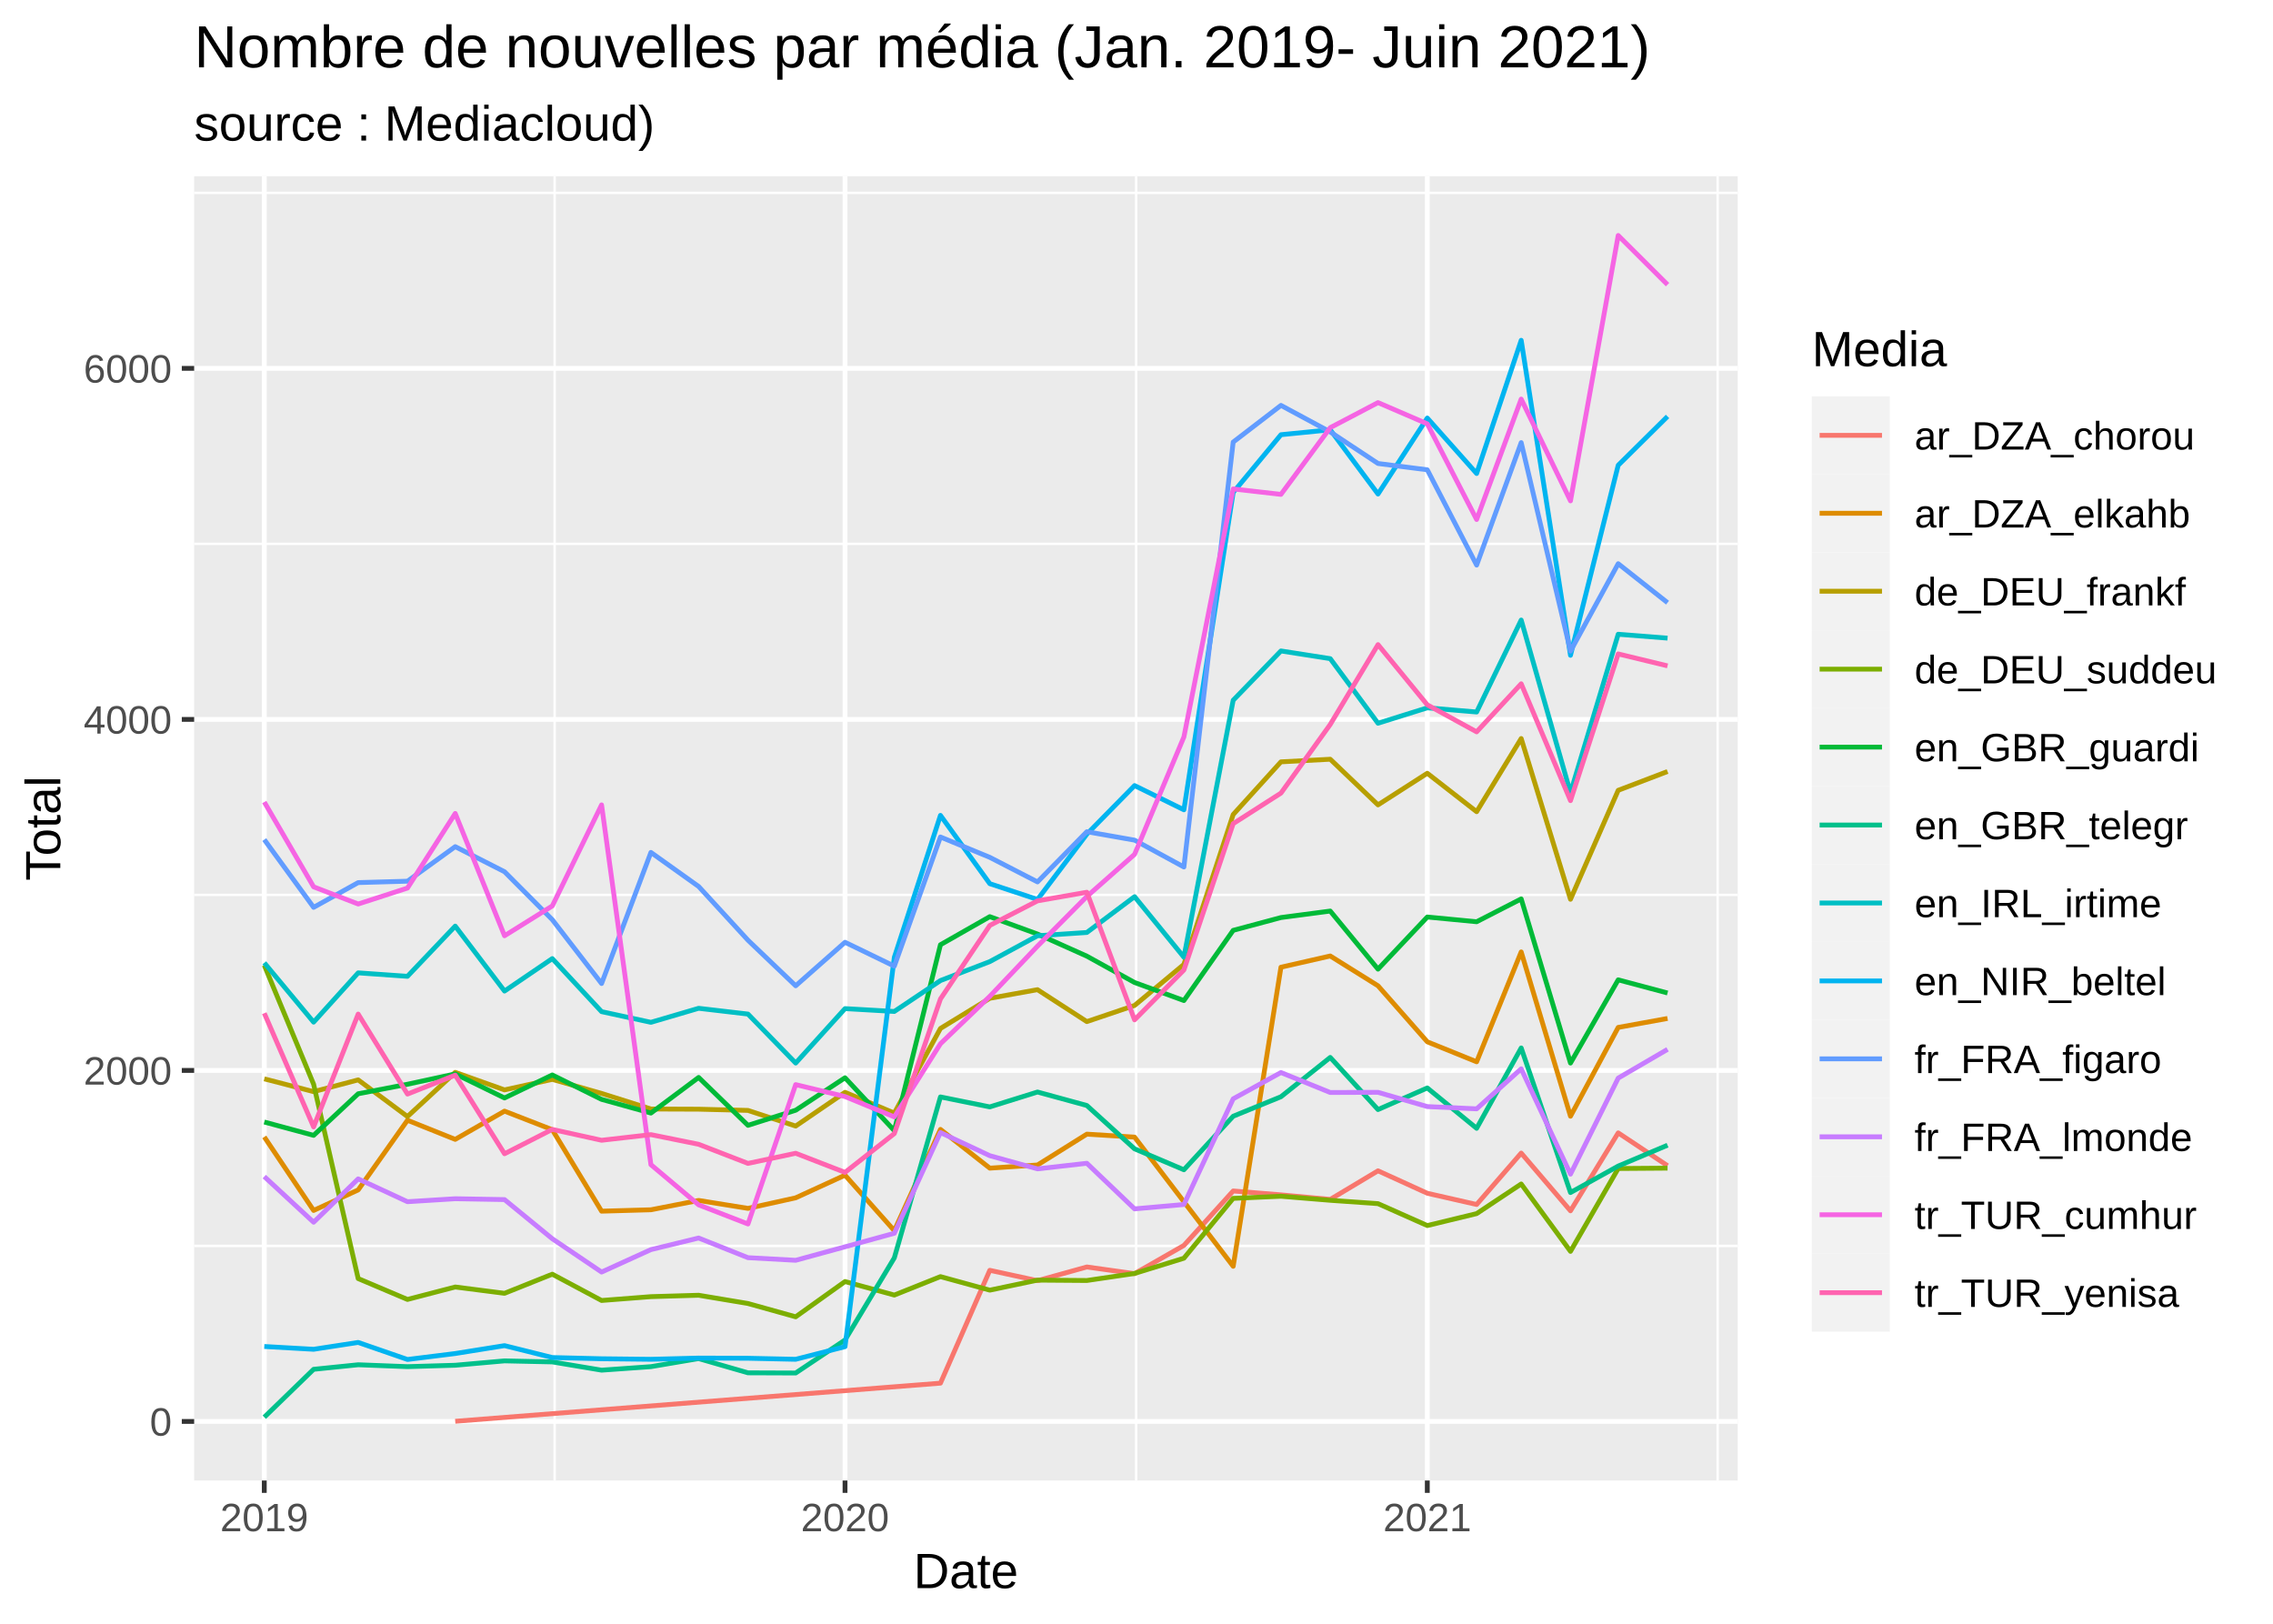
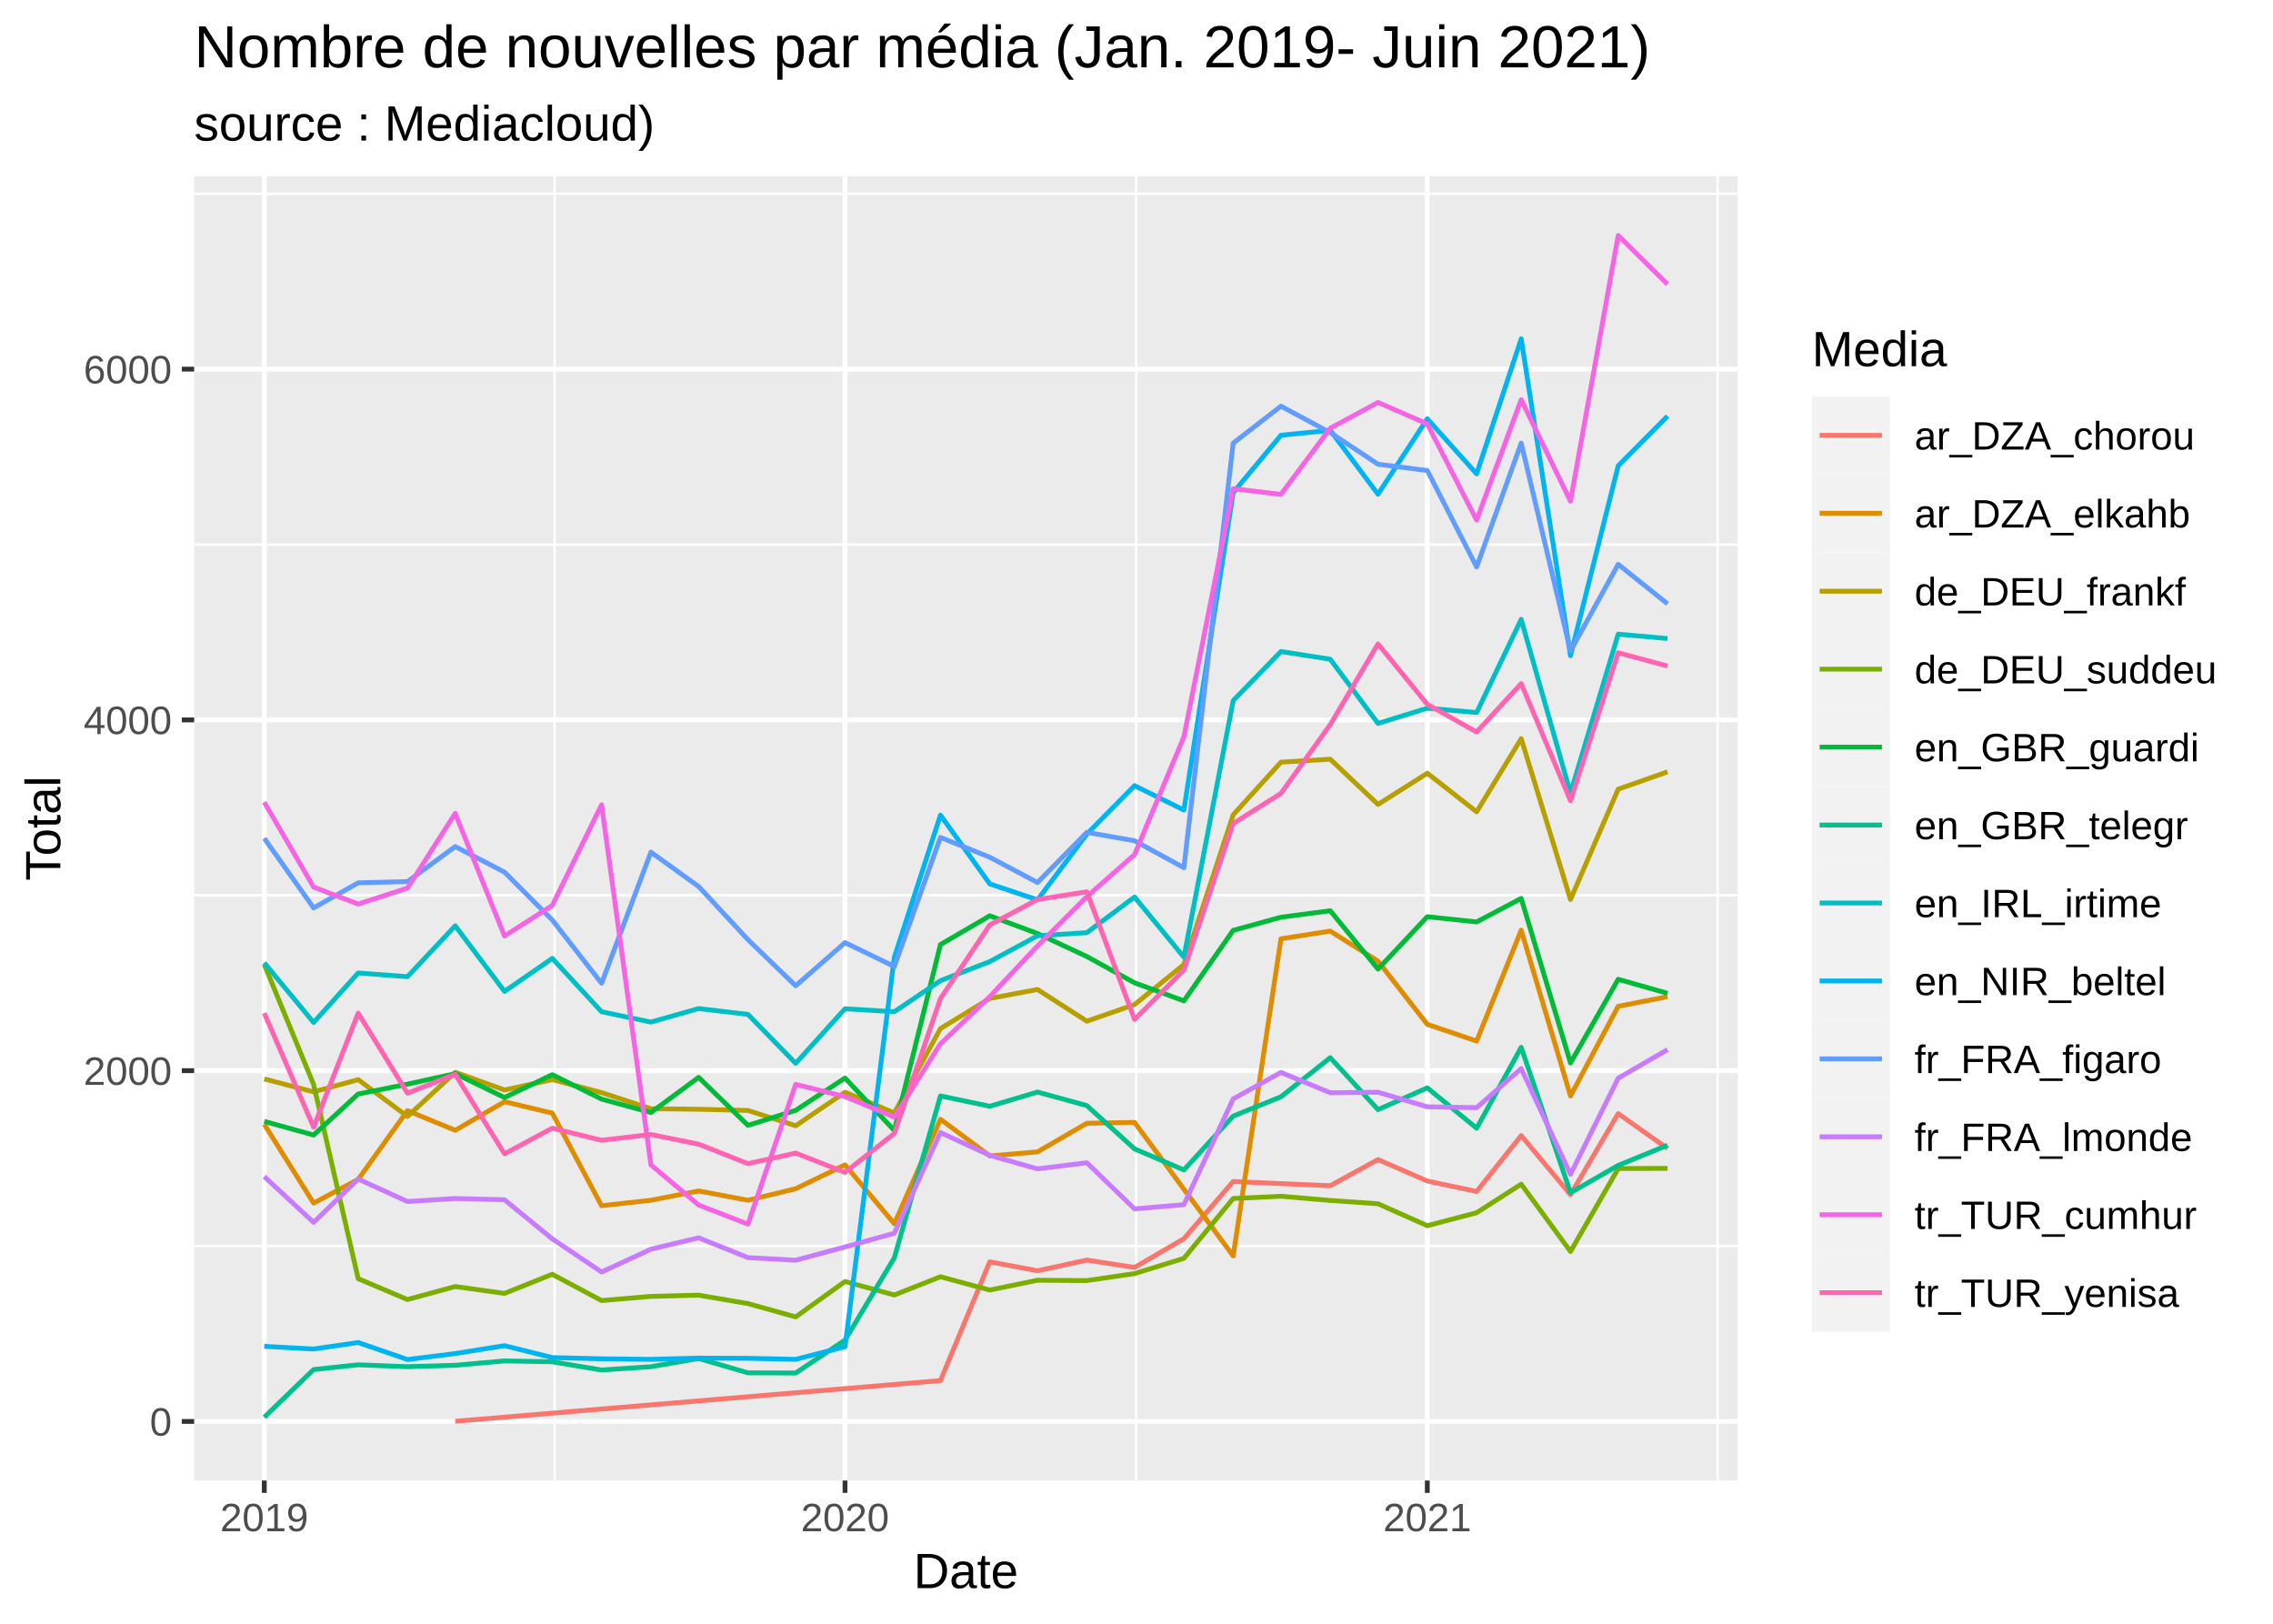
<svg xmlns="http://www.w3.org/2000/svg" class="svglite" width="504.00pt" height="360.00pt" viewBox="0 0 504.00 360.00">
  <defs>
    <style type="text/css">
    .svglite line, .svglite polyline, .svglite polygon, .svglite path, .svglite rect, .svglite circle {
      fill: none;
      stroke: #000000;
      stroke-linecap: round;
      stroke-linejoin: round;
      stroke-miterlimit: 10.00;
    }
  </style>
  </defs>
  <rect width="100%" height="100%" style="stroke: none; fill: #FFFFFF;" />
  <defs>
    <clipPath id="cpMC4wMHw1MDQuMDB8MC4wMHwzNjAuMDA=">
      <rect x="0.00" y="0.00" width="504.00" height="360.00" />
    </clipPath>
  </defs>
  <g clip-path="url(#cpMC4wMHw1MDQuMDB8MC4wMHwzNjAuMDA=)">
    <rect x="0.00" y="0.00" width="504.00" height="360.00" style="stroke-width: 1.07; stroke: #FFFFFF; fill: #FFFFFF;" />
  </g>
  <defs>
    <clipPath id="cpNDMuMDV8Mzg1LjMxfDM5LjA3fDMyOC4yNQ==">
      <rect x="43.05" y="39.07" width="342.26" height="289.18" />
    </clipPath>
  </defs>
  <g clip-path="url(#cpNDMuMDV8Mzg1LjMxfDM5LjA3fDMyOC4yNQ==)">
    <rect x="43.05" y="39.07" width="342.26" height="289.18" style="stroke-width: 1.07; stroke: none; fill: #EBEBEB;" />
-     <polyline points="43.05,276.23 385.31,276.23 " style="stroke-width: 0.53; stroke: #FFFFFF; stroke-linecap: butt;" />
-     <polyline points="43.05,198.41 385.31,198.41 " style="stroke-width: 0.53; stroke: #FFFFFF; stroke-linecap: butt;" />
-     <polyline points="43.05,120.58 385.31,120.58 " style="stroke-width: 0.53; stroke: #FFFFFF; stroke-linecap: butt;" />
-     <polyline points="43.05,42.76 385.31,42.76 " style="stroke-width: 0.53; stroke: #FFFFFF; stroke-linecap: butt;" />
+     <polyline points="43.05,276.26 385.31,276.26 " style="stroke-width: 0.53; stroke: #FFFFFF; stroke-linecap: butt;" />
+     <polyline points="43.05,198.49 385.31,198.49 " style="stroke-width: 0.53; stroke: #FFFFFF; stroke-linecap: butt;" />
+     <polyline points="43.05,120.73 385.31,120.73 " style="stroke-width: 0.53; stroke: #FFFFFF; stroke-linecap: butt;" />
+     <polyline points="43.05,42.96 385.31,42.96 " style="stroke-width: 0.53; stroke: #FFFFFF; stroke-linecap: butt;" />
    <polyline points="122.98,328.25 122.98,39.07 " style="stroke-width: 0.53; stroke: #FFFFFF; stroke-linecap: butt;" />
    <polyline points="251.92,328.25 251.92,39.07 " style="stroke-width: 0.53; stroke: #FFFFFF; stroke-linecap: butt;" />
    <polyline points="380.86,328.25 380.86,39.07 " style="stroke-width: 0.53; stroke: #FFFFFF; stroke-linecap: butt;" />
    <polyline points="43.05,315.15 385.31,315.15 " style="stroke-width: 1.07; stroke: #FFFFFF; stroke-linecap: butt;" />
-     <polyline points="43.05,237.32 385.31,237.32 " style="stroke-width: 1.07; stroke: #FFFFFF; stroke-linecap: butt;" />
-     <polyline points="43.05,159.50 385.31,159.50 " style="stroke-width: 1.07; stroke: #FFFFFF; stroke-linecap: butt;" />
-     <polyline points="43.05,81.67 385.31,81.67 " style="stroke-width: 1.07; stroke: #FFFFFF; stroke-linecap: butt;" />
+     <polyline points="43.05,237.38 385.31,237.38 " style="stroke-width: 1.07; stroke: #FFFFFF; stroke-linecap: butt;" />
+     <polyline points="43.05,159.61 385.31,159.61 " style="stroke-width: 1.07; stroke: #FFFFFF; stroke-linecap: butt;" />
+     <polyline points="43.05,81.84 385.31,81.84 " style="stroke-width: 1.07; stroke: #FFFFFF; stroke-linecap: butt;" />
    <polyline points="58.60,328.25 58.60,39.07 " style="stroke-width: 1.07; stroke: #FFFFFF; stroke-linecap: butt;" />
    <polyline points="187.37,328.25 187.37,39.07 " style="stroke-width: 1.07; stroke: #FFFFFF; stroke-linecap: butt;" />
    <polyline points="316.48,328.25 316.48,39.07 " style="stroke-width: 1.07; stroke: #FFFFFF; stroke-linecap: butt;" />
-     <polyline points="100.94,315.11 208.53,306.66 219.47,281.64 230.05,283.94 240.99,280.90 251.57,282.38 262.51,276.12 273.44,264.05 284.03,264.91 294.96,265.92 305.55,259.58 316.48,264.56 327.42,267.05 337.30,255.65 348.23,268.45 358.81,251.17 369.75,258.45 " style="stroke-width: 1.07; stroke: #F8766D; stroke-linecap: butt;" />
-     <polyline points="58.60,252.07 69.54,268.37 79.42,263.82 90.35,248.37 100.94,252.61 111.87,246.35 122.46,250.47 133.39,268.53 144.33,268.22 154.91,266.15 165.85,267.91 176.43,265.57 187.37,260.55 198.30,272.85 208.53,250.40 219.47,258.99 230.05,258.29 240.99,251.45 251.57,252.11 273.44,280.75 284.03,214.44 294.96,211.95 305.55,218.56 316.48,230.98 327.42,235.41 337.30,211.05 348.23,247.48 358.81,227.79 369.75,225.80 " style="stroke-width: 1.07; stroke: #DE8C00; stroke-linecap: butt;" />
-     <polyline points="58.60,239.19 69.54,242.03 79.42,239.42 90.35,247.55 100.94,237.75 111.87,241.64 122.46,239.31 133.39,242.42 144.33,245.88 154.91,245.92 165.85,246.19 176.43,249.66 187.37,242.18 198.30,246.78 208.53,228.02 219.47,221.33 230.05,219.42 240.99,226.50 251.57,222.92 262.51,213.82 273.44,180.59 284.03,168.91 294.96,168.33 305.55,178.45 316.48,171.44 327.42,179.96 337.30,163.74 348.23,199.38 358.81,175.22 369.75,171.05 " style="stroke-width: 1.07; stroke: #B79F00; stroke-linecap: butt;" />
-     <polyline points="58.60,214.01 69.54,240.39 79.42,283.47 90.35,288.10 100.94,285.34 111.87,286.74 122.46,282.50 133.39,288.33 144.33,287.48 154.91,287.17 165.85,289.00 176.43,291.95 187.37,284.13 198.30,287.13 208.53,283.04 219.47,286.04 230.05,283.82 240.99,283.90 251.57,282.34 262.51,278.96 273.44,265.69 284.03,265.22 294.96,266.12 305.55,266.86 316.48,271.72 327.42,269.07 337.30,262.50 348.23,277.44 358.81,259.07 369.75,258.99 " style="stroke-width: 1.07; stroke: #7CAE00; stroke-linecap: butt;" />
-     <polyline points="58.60,248.76 69.54,251.72 79.42,242.50 90.35,240.39 100.94,238.10 111.87,243.43 122.46,238.33 133.39,243.74 144.33,246.78 154.91,238.88 165.85,249.50 176.43,246.15 187.37,238.95 198.30,250.67 208.53,209.46 219.47,203.23 230.05,207.09 240.99,211.99 251.57,217.83 262.51,221.83 273.44,206.27 284.03,203.43 294.96,201.99 305.55,214.87 316.48,203.31 327.42,204.36 337.30,199.30 348.23,235.69 358.81,217.24 369.75,220.16 " style="stroke-width: 1.07; stroke: #00BA38; stroke-linecap: butt;" />
-     <polyline points="58.60,314.21 69.54,303.59 79.42,302.58 90.35,303.00 100.94,302.69 111.87,301.72 122.46,301.95 133.39,303.78 144.33,303.00 154.91,301.21 165.85,304.37 176.43,304.41 187.37,297.09 198.30,278.88 208.53,243.20 219.47,245.41 230.05,242.11 240.99,245.10 251.57,254.71 262.51,259.35 273.44,247.48 284.03,243.16 294.96,234.44 305.55,246.00 316.48,241.21 327.42,250.16 337.30,232.34 348.23,264.40 358.81,258.53 369.75,253.90 " style="stroke-width: 1.07; stroke: #00C08B; stroke-linecap: butt;" />
-     <polyline points="58.60,213.47 69.54,226.62 79.42,215.69 90.35,216.46 100.94,205.33 111.87,219.73 122.46,212.53 133.39,224.29 144.33,226.66 154.91,223.55 165.85,224.83 176.43,235.69 187.37,223.62 198.30,224.25 208.53,217.40 219.47,213.20 230.05,207.47 240.99,206.74 251.57,198.80 262.51,212.22 273.44,155.25 284.03,144.32 294.96,146.03 305.55,160.35 316.48,156.93 327.42,157.86 337.30,137.47 348.23,175.76 358.81,140.62 369.75,141.48 " style="stroke-width: 1.07; stroke: #00BFC4; stroke-linecap: butt;" />
-     <polyline points="58.60,298.53 69.54,299.15 79.42,297.63 90.35,301.41 100.94,300.09 111.87,298.34 122.46,300.98 133.39,301.25 144.33,301.37 154.91,301.10 165.85,301.14 176.43,301.37 187.37,298.57 198.30,212.26 208.53,180.78 219.47,195.92 230.05,199.42 240.99,184.94 251.57,174.17 262.51,179.54 273.44,109.18 284.03,96.38 294.96,95.29 305.55,109.53 316.48,92.68 327.42,104.98 337.30,75.45 348.23,145.29 358.81,103.15 369.75,92.33 " style="stroke-width: 1.07; stroke: #00B4F0; stroke-linecap: butt;" />
-     <polyline points="58.60,186.15 69.54,201.17 79.42,195.68 90.35,195.37 100.94,187.71 111.87,193.27 122.46,203.90 133.39,218.06 144.33,188.99 154.91,196.54 165.85,208.45 176.43,218.56 187.37,208.91 198.30,214.21 208.53,185.57 219.47,190.08 230.05,195.53 240.99,184.40 251.57,186.27 262.51,192.22 273.44,98.01 284.03,89.88 294.96,95.76 305.55,102.76 316.48,104.16 327.42,125.29 337.30,98.13 348.23,144.36 358.81,124.98 369.75,133.62 " style="stroke-width: 1.07; stroke: #619CFF; stroke-linecap: butt;" />
-     <polyline points="58.60,260.86 69.54,270.98 79.42,261.37 90.35,266.43 100.94,265.77 111.87,265.96 122.46,274.64 133.39,282.03 144.33,277.05 154.91,274.48 165.85,278.84 176.43,279.42 187.37,276.43 198.30,273.43 208.53,251.10 219.47,256.23 230.05,259.15 240.99,257.91 251.57,268.02 262.51,267.05 273.44,243.62 284.03,237.79 294.96,242.22 305.55,242.18 316.48,245.34 327.42,245.84 337.30,236.97 348.23,260.32 358.81,239.03 369.75,232.65 " style="stroke-width: 1.07; stroke: #C77CFF; stroke-linecap: butt;" />
-     <polyline points="58.60,177.82 69.54,196.62 79.42,200.43 90.35,196.89 100.94,180.35 111.87,207.47 122.46,200.86 133.39,178.45 144.33,258.22 154.91,267.13 165.85,271.37 176.43,240.47 187.37,243.12 198.30,247.63 208.53,231.41 219.47,220.90 230.05,209.77 240.99,198.76 251.57,189.42 262.51,163.39 273.44,108.40 284.03,109.61 294.96,94.82 305.55,89.26 316.48,93.97 327.42,115.18 337.30,88.48 348.23,111.05 358.81,52.21 369.75,63.11 " style="stroke-width: 1.07; stroke: #F564E3; stroke-linecap: butt;" />
-     <polyline points="58.60,224.64 69.54,249.85 79.42,224.83 90.35,242.57 100.94,238.37 111.87,255.80 122.46,250.40 133.39,252.81 144.33,251.56 154.91,253.70 165.85,257.94 176.43,255.69 187.37,259.93 198.30,251.33 208.53,221.48 219.47,205.18 230.05,199.73 240.99,197.82 251.57,226.11 262.51,215.06 273.44,182.61 284.03,175.84 294.96,160.62 305.55,142.92 316.48,156.27 327.42,162.26 337.30,151.60 348.23,177.51 358.81,144.98 369.75,147.63 " style="stroke-width: 1.07; stroke: #FF64B0; stroke-linecap: butt;" />
+     <polyline points="100.94,315.11 208.53,306.09 219.47,279.76 230.05,281.74 240.99,279.37 251.57,281.01 262.51,274.63 273.44,261.95 284.03,262.42 294.96,262.89 305.55,257.09 316.48,261.84 327.42,264.17 337.30,251.77 348.23,264.87 358.81,246.90 369.75,254.64 " style="stroke-width: 1.07; stroke: #F8766D; stroke-linecap: butt;" />
+     <polyline points="58.60,249.28 69.54,266.74 79.42,261.49 90.35,246.24 100.94,250.60 111.87,244.26 122.46,246.79 133.39,267.32 144.33,266.11 154.91,264.05 165.85,266.11 176.43,263.55 187.37,258.26 198.30,271.32 208.53,248.15 219.47,256.28 230.05,255.38 240.99,249.04 251.57,248.85 273.44,278.44 284.03,208.14 294.96,206.43 305.55,213.11 316.48,227.11 327.42,230.81 337.30,206.23 348.23,242.98 358.81,223.11 369.75,220.97 " style="stroke-width: 1.07; stroke: #DE8C00; stroke-linecap: butt;" />
+     <polyline points="58.60,239.21 69.54,242.08 79.42,239.36 90.35,247.53 100.94,237.73 111.87,241.66 122.46,239.36 133.39,242.24 144.33,245.82 154.91,245.93 165.85,246.20 176.43,249.59 187.37,242.16 198.30,246.75 208.53,228.05 219.47,221.36 230.05,219.38 240.99,226.41 251.57,222.72 262.51,213.85 273.44,180.65 284.03,168.98 294.96,168.32 305.55,178.35 316.48,171.43 327.42,179.99 337.30,163.77 348.23,199.43 358.81,174.97 369.75,171.12 " style="stroke-width: 1.07; stroke: #B79F00; stroke-linecap: butt;" />
+     <polyline points="58.60,213.85 69.54,240.45 79.42,283.49 90.35,288.12 100.94,285.24 111.87,286.76 122.46,282.52 133.39,288.35 144.33,287.42 154.91,287.15 165.85,289.02 176.43,291.97 187.37,284.12 198.30,287.11 208.53,283.07 219.47,286.02 230.05,283.84 240.99,283.92 251.57,282.37 262.51,278.98 273.44,265.72 284.03,265.22 294.96,266.15 305.55,266.89 316.48,271.75 327.42,268.87 337.30,262.54 348.23,277.47 358.81,259.08 369.75,259.04 " style="stroke-width: 1.07; stroke: #7CAE00; stroke-linecap: butt;" />
+     <polyline points="58.60,248.62 69.54,251.65 79.42,242.55 90.35,240.37 100.94,238.04 111.87,243.33 122.46,238.27 133.39,243.68 144.33,246.67 154.91,238.86 165.85,249.51 176.43,246.17 187.37,239.01 198.30,250.64 208.53,209.42 219.47,203.04 230.05,206.97 240.99,212.07 251.57,217.90 262.51,221.90 273.44,206.27 284.03,203.36 294.96,201.92 305.55,214.86 316.48,203.24 327.42,204.40 337.30,199.19 348.23,235.67 358.81,217.12 369.75,220.23 " style="stroke-width: 1.07; stroke: #00BA38; stroke-linecap: butt;" />
+     <polyline points="58.60,314.21 69.54,303.64 79.42,302.59 90.35,303.01 100.94,302.70 111.87,301.73 122.46,301.92 133.39,303.75 144.33,303.01 154.91,301.19 165.85,304.37 176.43,304.41 187.37,297.10 198.30,278.87 208.53,242.98 219.47,245.27 230.05,242.12 240.99,245.12 251.57,254.72 262.51,259.39 273.44,247.45 284.03,243.17 294.96,234.50 305.55,246.01 316.48,241.19 327.42,250.13 337.30,232.21 348.23,264.44 358.81,258.38 369.75,253.90 " style="stroke-width: 1.07; stroke: #00C08B; stroke-linecap: butt;" />
+     <polyline points="58.60,213.46 69.54,226.69 79.42,215.72 90.35,216.54 100.94,205.26 111.87,219.80 122.46,212.49 133.39,224.31 144.33,226.61 154.91,223.61 165.85,224.90 176.43,235.75 187.37,223.65 198.30,224.31 208.53,217.43 219.47,213.19 230.05,207.48 240.99,206.78 251.57,198.88 262.51,212.22 273.44,155.33 284.03,144.45 294.96,146.16 305.55,160.39 316.48,157.01 327.42,157.98 337.30,137.33 348.23,175.86 358.81,140.60 369.75,141.57 " style="stroke-width: 1.07; stroke: #00BFC4; stroke-linecap: butt;" />
+     <polyline points="58.60,298.50 69.54,299.09 79.42,297.65 90.35,301.42 100.94,300.10 111.87,298.35 122.46,300.99 133.39,301.26 144.33,301.38 154.91,301.11 165.85,301.15 176.43,301.38 187.37,298.58 198.30,212.26 208.53,180.72 219.47,195.97 230.05,199.51 240.99,184.92 251.57,174.19 262.51,179.60 273.44,109.22 284.03,96.50 294.96,95.41 305.55,109.57 316.48,92.85 327.42,105.06 337.30,75.12 348.23,145.38 358.81,103.27 369.75,92.26 " style="stroke-width: 1.07; stroke: #00B4F0; stroke-linecap: butt;" />
+     <polyline points="58.60,185.86 69.54,201.29 79.42,195.73 90.35,195.46 100.94,187.69 111.87,193.36 122.46,203.98 133.39,218.01 144.33,188.93 154.91,196.55 165.85,208.33 176.43,218.56 187.37,208.99 198.30,214.28 208.53,185.66 219.47,190.06 230.05,195.66 240.99,184.54 251.57,186.40 262.51,192.39 273.44,98.25 284.03,90.05 294.96,95.92 305.55,102.92 316.48,104.32 327.42,125.70 337.30,98.25 348.23,144.33 358.81,125.12 369.75,133.87 " style="stroke-width: 1.07; stroke: #619CFF; stroke-linecap: butt;" />
+     <polyline points="58.60,260.86 69.54,271.01 79.42,261.41 90.35,266.39 100.94,265.72 111.87,266.00 122.46,274.67 133.39,282.02 144.33,276.96 154.91,274.43 165.85,278.83 176.43,279.41 187.37,276.46 198.30,273.42 208.53,251.10 219.47,256.16 230.05,259.15 240.99,257.79 251.57,268.02 262.51,267.09 273.44,243.64 284.03,237.77 294.96,242.28 305.55,242.16 316.48,245.39 327.42,245.58 337.30,236.91 348.23,260.36 358.81,239.05 369.75,232.71 " style="stroke-width: 1.07; stroke: #C77CFF; stroke-linecap: butt;" />
+     <polyline points="58.60,177.85 69.54,196.67 79.42,200.44 90.35,196.90 100.94,180.34 111.87,207.52 122.46,200.75 133.39,178.43 144.33,258.26 154.91,267.16 165.85,271.40 176.43,240.41 187.37,243.13 198.30,247.68 208.53,231.43 219.47,220.97 230.05,209.73 240.99,198.81 251.57,189.47 262.51,163.38 273.44,108.36 284.03,109.61 294.96,94.95 305.55,89.23 316.48,93.98 327.42,115.32 337.30,88.61 348.23,111.12 358.81,52.21 369.75,63.02 " style="stroke-width: 1.07; stroke: #F564E3; stroke-linecap: butt;" />
+     <polyline points="58.60,224.62 69.54,249.90 79.42,224.62 90.35,242.36 100.94,238.19 111.87,255.81 122.46,250.13 133.39,252.81 144.33,251.53 154.91,253.67 165.85,257.99 176.43,255.65 187.37,259.93 198.30,251.30 208.53,221.40 219.47,205.07 230.05,199.43 240.99,197.72 251.57,226.02 262.51,215.06 273.44,182.59 284.03,175.90 294.96,160.66 305.55,142.77 316.48,156.15 327.42,162.29 337.30,151.56 348.23,177.54 358.81,144.72 369.75,147.67 " style="stroke-width: 1.07; stroke: #FF64B0; stroke-linecap: butt;" />
  </g>
  <g clip-path="url(#cpMC4wMHw1MDQuMDB8MC4wMHwzNjAuMDA=)">
    <text x="38.11" y="318.30" text-anchor="end" style="font-size: 8.80px; fill: #4D4D4D; font-family: Arial;" textLength="4.90px" lengthAdjust="spacingAndGlyphs">0</text>
-     <text x="38.11" y="240.47" text-anchor="end" style="font-size: 8.80px; fill: #4D4D4D; font-family: Arial;" textLength="19.58px" lengthAdjust="spacingAndGlyphs">2000</text>
-     <text x="38.11" y="162.65" text-anchor="end" style="font-size: 8.80px; fill: #4D4D4D; font-family: Arial;" textLength="19.58px" lengthAdjust="spacingAndGlyphs">4000</text>
-     <text x="38.11" y="84.83" text-anchor="end" style="font-size: 8.80px; fill: #4D4D4D; font-family: Arial;" textLength="19.58px" lengthAdjust="spacingAndGlyphs">6000</text>
+     <text x="38.11" y="240.53" text-anchor="end" style="font-size: 8.80px; fill: #4D4D4D; font-family: Arial;" textLength="19.58px" lengthAdjust="spacingAndGlyphs">2000</text>
+     <text x="38.11" y="162.76" text-anchor="end" style="font-size: 8.80px; fill: #4D4D4D; font-family: Arial;" textLength="19.58px" lengthAdjust="spacingAndGlyphs">4000</text>
+     <text x="38.11" y="85.00" text-anchor="end" style="font-size: 8.80px; fill: #4D4D4D; font-family: Arial;" textLength="19.58px" lengthAdjust="spacingAndGlyphs">6000</text>
    <polyline points="40.31,315.15 43.05,315.15 " style="stroke-width: 1.07; stroke: #333333; stroke-linecap: butt;" />
-     <polyline points="40.31,237.32 43.05,237.32 " style="stroke-width: 1.07; stroke: #333333; stroke-linecap: butt;" />
-     <polyline points="40.31,159.50 43.05,159.50 " style="stroke-width: 1.07; stroke: #333333; stroke-linecap: butt;" />
-     <polyline points="40.31,81.67 43.05,81.67 " style="stroke-width: 1.07; stroke: #333333; stroke-linecap: butt;" />
+     <polyline points="40.31,237.38 43.05,237.38 " style="stroke-width: 1.07; stroke: #333333; stroke-linecap: butt;" />
+     <polyline points="40.31,159.61 43.05,159.61 " style="stroke-width: 1.07; stroke: #333333; stroke-linecap: butt;" />
+     <polyline points="40.31,81.84 43.05,81.84 " style="stroke-width: 1.07; stroke: #333333; stroke-linecap: butt;" />
    <polyline points="58.60,330.99 58.60,328.25 " style="stroke-width: 1.07; stroke: #333333; stroke-linecap: butt;" />
    <polyline points="187.37,330.99 187.37,328.25 " style="stroke-width: 1.07; stroke: #333333; stroke-linecap: butt;" />
    <polyline points="316.48,330.99 316.48,328.25 " style="stroke-width: 1.07; stroke: #333333; stroke-linecap: butt;" />
    <text x="58.60" y="339.49" text-anchor="middle" style="font-size: 8.80px; fill: #4D4D4D; font-family: Arial;" textLength="19.58px" lengthAdjust="spacingAndGlyphs">2019</text>
    <text x="187.37" y="339.49" text-anchor="middle" style="font-size: 8.80px; fill: #4D4D4D; font-family: Arial;" textLength="19.58px" lengthAdjust="spacingAndGlyphs">2020</text>
    <text x="316.48" y="339.49" text-anchor="middle" style="font-size: 8.80px; fill: #4D4D4D; font-family: Arial;" textLength="19.58px" lengthAdjust="spacingAndGlyphs">2021</text>
    <text x="214.18" y="352.10" text-anchor="middle" style="font-size: 11.00px; font-family: Arial;" textLength="23.23px" lengthAdjust="spacingAndGlyphs">Date</text>
    <text transform="translate(13.37,183.66) rotate(-90)" text-anchor="middle" style="font-size: 11.00px; font-family: Arial;" textLength="24.45px" lengthAdjust="spacingAndGlyphs">Total</text>
    <rect x="396.27" y="66.60" width="102.25" height="234.12" style="stroke-width: 1.07; stroke: none; fill: #FFFFFF;" />
    <text x="401.75" y="81.19" style="font-size: 11.00px; font-family: Arial;" textLength="29.97px" lengthAdjust="spacingAndGlyphs">Media</text>
    <rect x="401.75" y="87.88" width="17.28" height="17.28" style="stroke-width: 1.07; stroke: none; fill: #F2F2F2;" />
    <line x1="403.47" y1="96.52" x2="417.30" y2="96.52" style="stroke-width: 1.07; stroke: #F8766D; stroke-linecap: butt;" />
    <rect x="401.75" y="105.16" width="17.28" height="17.28" style="stroke-width: 1.07; stroke: none; fill: #F2F2F2;" />
    <line x1="403.47" y1="113.80" x2="417.30" y2="113.80" style="stroke-width: 1.07; stroke: #DE8C00; stroke-linecap: butt;" />
    <rect x="401.75" y="122.44" width="17.28" height="17.28" style="stroke-width: 1.07; stroke: none; fill: #F2F2F2;" />
    <line x1="403.47" y1="131.08" x2="417.30" y2="131.08" style="stroke-width: 1.07; stroke: #B79F00; stroke-linecap: butt;" />
    <rect x="401.75" y="139.72" width="17.28" height="17.28" style="stroke-width: 1.07; stroke: none; fill: #F2F2F2;" />
    <line x1="403.47" y1="148.36" x2="417.30" y2="148.36" style="stroke-width: 1.07; stroke: #7CAE00; stroke-linecap: butt;" />
    <rect x="401.75" y="157.00" width="17.28" height="17.28" style="stroke-width: 1.07; stroke: none; fill: #F2F2F2;" />
    <line x1="403.47" y1="165.64" x2="417.30" y2="165.64" style="stroke-width: 1.07; stroke: #00BA38; stroke-linecap: butt;" />
    <rect x="401.75" y="174.28" width="17.28" height="17.28" style="stroke-width: 1.07; stroke: none; fill: #F2F2F2;" />
    <line x1="403.47" y1="182.92" x2="417.30" y2="182.92" style="stroke-width: 1.07; stroke: #00C08B; stroke-linecap: butt;" />
    <rect x="401.75" y="191.56" width="17.28" height="17.28" style="stroke-width: 1.07; stroke: none; fill: #F2F2F2;" />
    <line x1="403.47" y1="200.20" x2="417.30" y2="200.20" style="stroke-width: 1.07; stroke: #00BFC4; stroke-linecap: butt;" />
    <rect x="401.75" y="208.84" width="17.28" height="17.28" style="stroke-width: 1.07; stroke: none; fill: #F2F2F2;" />
    <line x1="403.47" y1="217.48" x2="417.30" y2="217.48" style="stroke-width: 1.07; stroke: #00B4F0; stroke-linecap: butt;" />
    <rect x="401.75" y="226.12" width="17.28" height="17.28" style="stroke-width: 1.07; stroke: none; fill: #F2F2F2;" />
    <line x1="403.47" y1="234.76" x2="417.30" y2="234.76" style="stroke-width: 1.07; stroke: #619CFF; stroke-linecap: butt;" />
    <rect x="401.75" y="243.40" width="17.28" height="17.28" style="stroke-width: 1.07; stroke: none; fill: #F2F2F2;" />
    <line x1="403.47" y1="252.04" x2="417.30" y2="252.04" style="stroke-width: 1.07; stroke: #C77CFF; stroke-linecap: butt;" />
    <rect x="401.75" y="260.68" width="17.28" height="17.28" style="stroke-width: 1.07; stroke: none; fill: #F2F2F2;" />
    <line x1="403.47" y1="269.32" x2="417.30" y2="269.32" style="stroke-width: 1.07; stroke: #F564E3; stroke-linecap: butt;" />
    <rect x="401.75" y="277.96" width="17.28" height="17.28" style="stroke-width: 1.07; stroke: none; fill: #F2F2F2;" />
    <line x1="403.47" y1="286.60" x2="417.30" y2="286.60" style="stroke-width: 1.07; stroke: #FF64B0; stroke-linecap: butt;" />
    <text x="424.51" y="99.67" style="font-size: 8.80px; font-family: Arial;" textLength="62.12px" lengthAdjust="spacingAndGlyphs">ar_DZA_chorou</text>
    <text x="424.51" y="116.95" style="font-size: 8.80px; font-family: Arial;" textLength="61.14px" lengthAdjust="spacingAndGlyphs">ar_DZA_elkahb</text>
    <text x="424.51" y="134.23" style="font-size: 8.80px; font-family: Arial;" textLength="60.16px" lengthAdjust="spacingAndGlyphs">de_DEU_frankf</text>
    <text x="424.51" y="151.51" style="font-size: 8.80px; font-family: Arial;" textLength="67.03px" lengthAdjust="spacingAndGlyphs">de_DEU_suddeu</text>
    <text x="424.51" y="168.79" style="font-size: 8.80px; font-family: Arial;" textLength="63.11px" lengthAdjust="spacingAndGlyphs">en_GBR_guardi</text>
    <text x="424.51" y="186.07" style="font-size: 8.80px; font-family: Arial;" textLength="60.65px" lengthAdjust="spacingAndGlyphs">en_GBR_telegr</text>
    <text x="424.51" y="203.35" style="font-size: 8.80px; font-family: Arial;" textLength="54.77px" lengthAdjust="spacingAndGlyphs">en_IRL_irtime</text>
    <text x="424.51" y="220.63" style="font-size: 8.80px; font-family: Arial;" textLength="55.76px" lengthAdjust="spacingAndGlyphs">en_NIR_beltel</text>
    <text x="424.51" y="237.91" style="font-size: 8.80px; font-family: Arial;" textLength="54.76px" lengthAdjust="spacingAndGlyphs">fr_FRA_figaro</text>
    <text x="424.51" y="255.19" style="font-size: 8.80px; font-family: Arial;" textLength="61.62px" lengthAdjust="spacingAndGlyphs">fr_FRA_lmonde</text>
    <text x="424.51" y="272.47" style="font-size: 8.80px; font-family: Arial;" textLength="62.58px" lengthAdjust="spacingAndGlyphs">tr_TUR_cumhur</text>
    <text x="424.51" y="289.75" style="font-size: 8.80px; font-family: Arial;" textLength="58.67px" lengthAdjust="spacingAndGlyphs">tr_TUR_yenisa</text>
    <text x="43.05" y="31.17" style="font-size: 11.00px; font-family: Arial;" textLength="102.12px" lengthAdjust="spacingAndGlyphs">source : Mediacloud)</text>
    <text x="43.05" y="14.94" style="font-size: 13.20px; font-family: Arial;" textLength="326.30px" lengthAdjust="spacingAndGlyphs">Nombre de nouvelles par média (Jan. 2019-  Juin 2021)</text>
  </g>
</svg>
